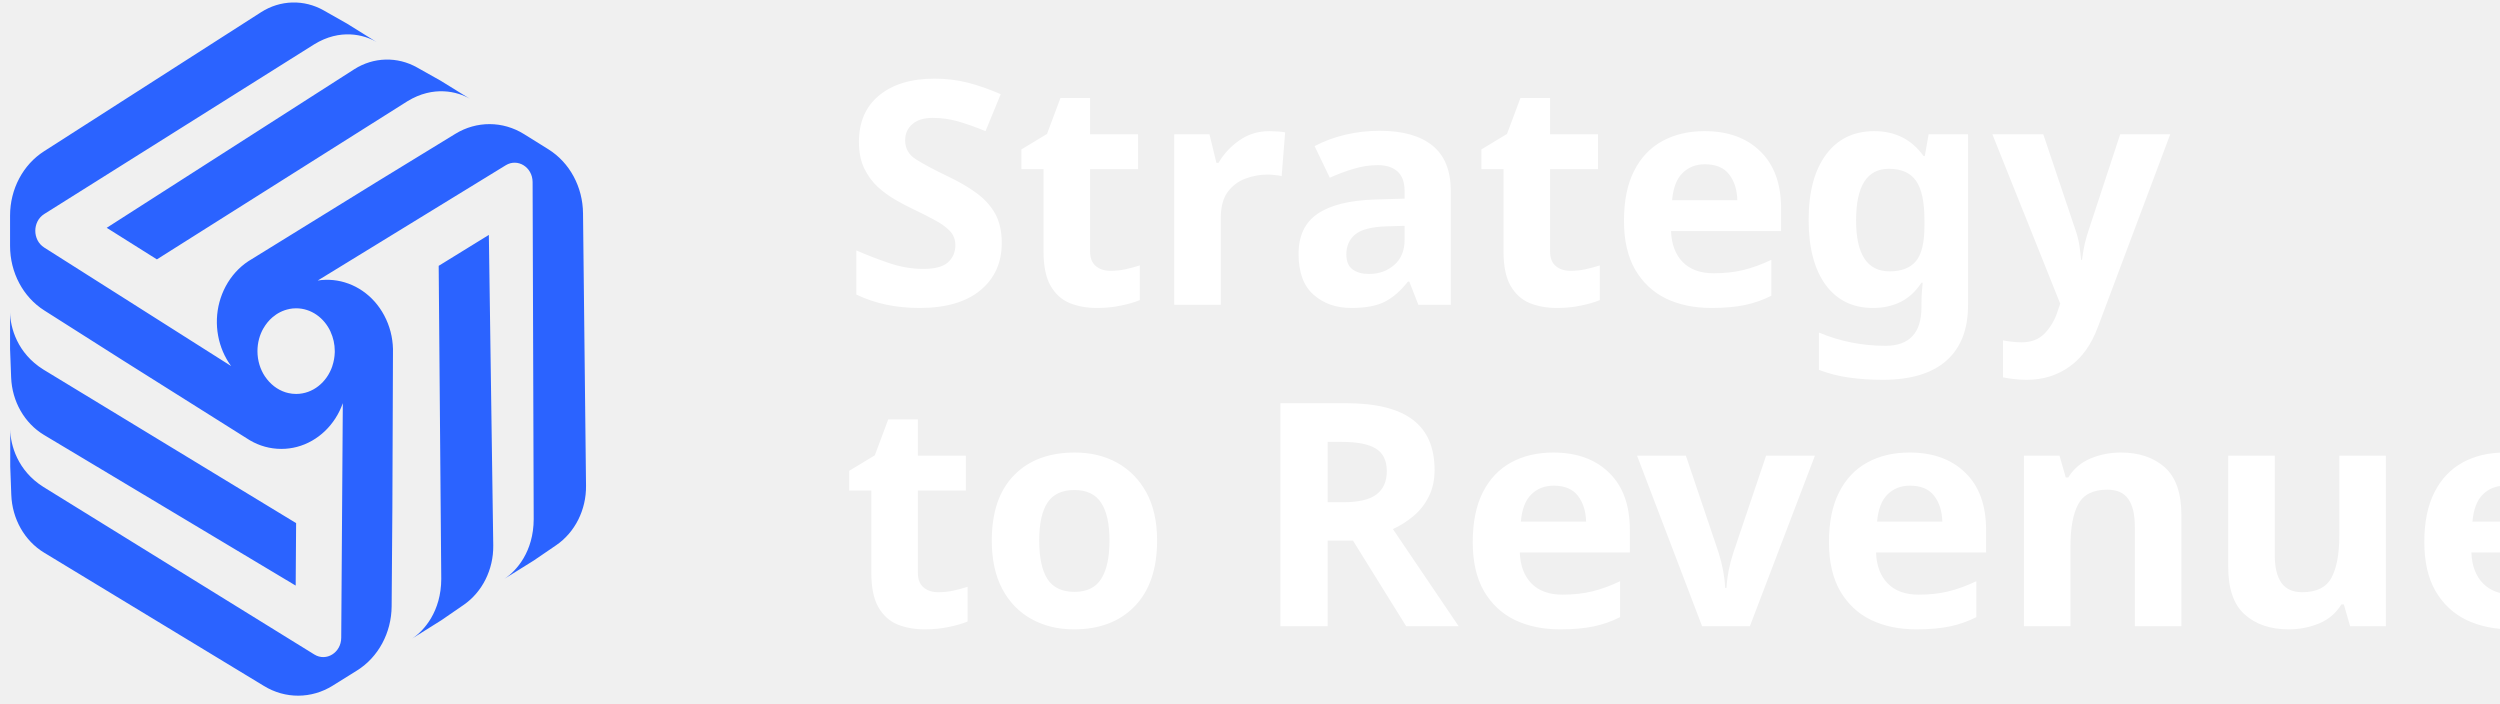
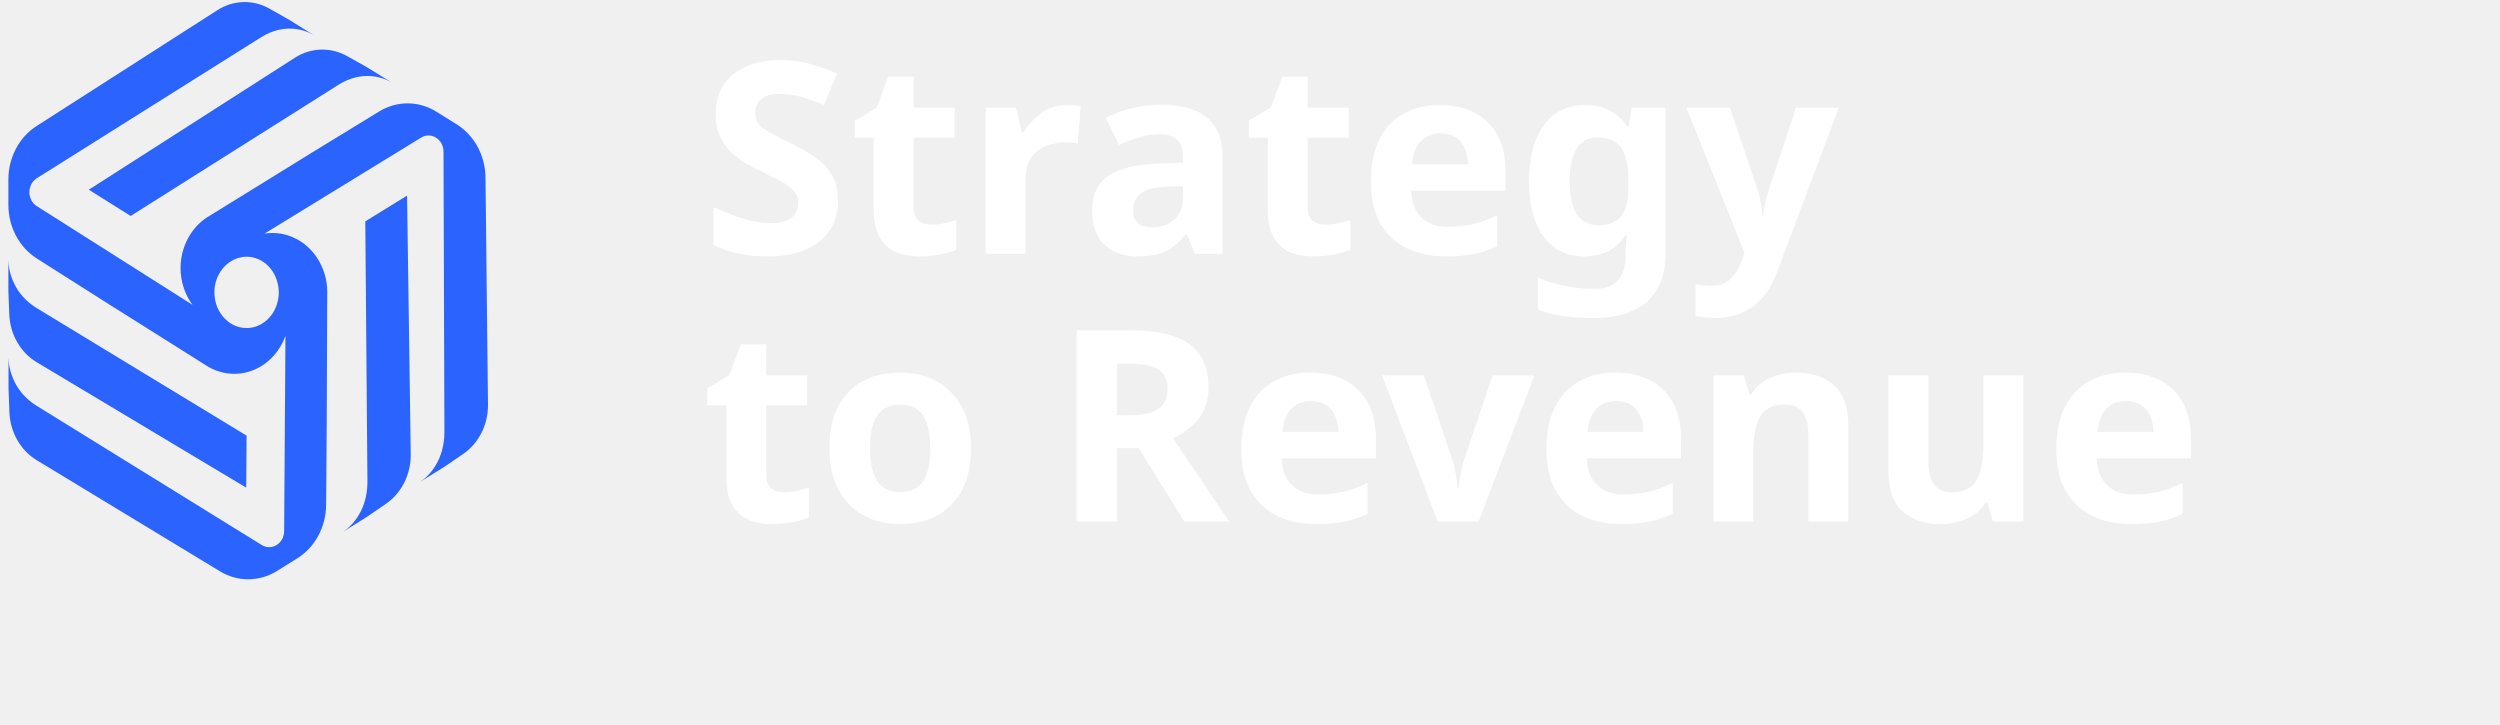
- <svg xmlns="http://www.w3.org/2000/svg" width="224px" height="63px" viewBox="0 0 224 63" version="1.1">
+ <svg xmlns="http://www.w3.org/2000/svg" width="269px" height="78px" viewBox="0 0 269 78" version="1.1">
  <style>
        
@font-face {
  font-family: 'Apercu';
  src: url("../fonts/Apercu/Apercu-Bold.eot");
  src: url("../fonts/Apercu/Apercu-Bold.eot?#iefix") format("embedded-opentype"), url("../fonts/Apercu/Apercu-Bold.woff2") format("woff2"), url("../fonts/Apercu/Apercu-Bold.woff") format("woff"), url("../fonts/Apercu/Apercu-Bold.ttf") format("truetype"), url("../fonts/Apercu/Apercu-Bold.svg#Apercu-Bold") format("svg");
  font-weight: bold;
  font-style: normal; }


        text {
            letter-spacing: .05m;
        }

        
    </style>
  <g id="Navigation-Bar" stroke="none" stroke-width="1" fill="none" fill-rule="evenodd" transform="translate(-68, -43)">
    <g id="Logo-Strategy-to-Revenue" transform="translate(56, 36)">
      <g id="Group-6" fill="#2B63FF">
        <path d="M37.821,42.215 C38.05,42.269 38.288,42.297 38.532,42.297 C40.023,42.297 41.294,41.253 41.782,39.79 C41.781,39.788 41.78,39.787 41.779,39.785 C41.904,39.41 41.981,39.009 41.994,38.589 C41.995,38.546 41.996,38.503 41.996,38.46 C41.996,37.832 41.856,37.241 41.615,36.718 C41.618,36.722 41.621,36.726 41.624,36.73 C41.053,35.481 39.883,34.624 38.532,34.624 C38.329,34.624 38.129,34.644 37.935,34.681 C37.935,34.682 37.935,34.684 37.934,34.685 C37.367,34.795 36.847,35.057 36.41,35.432 C36.09,35.708 35.815,36.046 35.598,36.428 C35.599,36.424 35.6,36.421 35.601,36.417 C35.264,37.008 35.068,37.709 35.068,38.46 C35.068,39.315 35.321,40.105 35.748,40.742 L35.752,40.742 C36.199,41.408 36.834,41.91 37.572,42.147 C37.654,42.173 37.737,42.196 37.822,42.215 L37.821,42.215 Z M32.708,39.797 C31.531,38.197 31.126,36.051 31.665,34.057 C31.795,33.579 31.979,33.108 32.22,32.657 C32.729,31.705 33.431,30.949 34.241,30.412 C34.329,30.354 34.418,30.299 34.509,30.246 L45.622,23.383 L52.8,18.991 C54.711,17.822 57.052,17.831 58.954,19.017 L61.14,20.38 C63.042,21.566 64.221,23.75 64.239,26.122 L64.508,50.525 C64.532,52.683 63.518,54.701 61.829,55.854 L59.831,57.219 L57.188,58.866 C58.273,58.163 59.81,56.427 59.819,53.521 L59.721,23.305 C59.716,22.642 59.383,22.104 58.916,21.812 C58.451,21.522 57.851,21.479 57.316,21.807 L47.757,27.667 L41.592,31.446 L40.467,32.135 C42.334,31.842 44.25,32.537 45.575,34.033 C45.894,34.394 46.179,34.801 46.42,35.252 C46.93,36.205 47.185,37.239 47.211,38.265 C47.213,38.376 47.212,38.487 47.21,38.598 L47.157,52.422 L47.091,61.331 C47.072,63.702 45.894,65.888 43.992,67.074 L41.806,68.437 C39.904,69.622 37.563,69.633 35.652,68.463 L15.946,56.514 C14.204,55.457 13.093,53.5 13.012,51.343 L12.917,48.793 L12.917,45.497 C12.939,46.864 13.563,49.169 15.889,50.63 L40.17,65.646 C40.704,65.974 41.302,65.932 41.769,65.64 C42.235,65.35 42.57,64.811 42.574,64.147 L42.654,52.278 L42.706,44.622 L42.716,43.125 C42.033,45.061 40.5,46.543 38.608,47.041 C38.159,47.159 37.69,47.222 37.208,47.222 C36.189,47.222 35.232,46.944 34.396,46.455 C34.306,46.401 34.218,46.345 34.129,46.288 L23.069,39.326 L15.958,34.81 C14.065,33.607 12.902,31.412 12.902,29.04 L12.902,26.315 C12.902,23.944 14.064,21.749 15.958,20.546 L35.393,8.093 C37.112,6.991 39.237,6.931 41.007,7.934 L43.1,9.12 L45.743,10.768 C44.636,10.105 42.476,9.536 40.141,10.98 L15.958,26.18 C15.428,26.516 15.163,27.096 15.163,27.679 C15.163,28.259 15.428,28.842 15.958,29.178 L25.437,35.187 L31.55,39.064 L32.708,39.797 Z M51.469,14.224 L54.118,15.862 C53.007,15.202 50.843,14.637 48.502,16.073 L26.057,30.24 L21.561,27.412 L43.746,13.202 C45.467,12.107 47.598,12.048 49.371,13.046 L51.469,14.224 Z M15.934,45.966 C14.19,44.914 13.078,42.963 12.998,40.814 L12.902,38.274 L12.902,34.99 C12.923,36.353 13.548,38.648 15.878,40.105 L38.532,53.871 L38.493,59.469 L15.934,45.966 Z M51.306,30.819 L55.801,28.048 L56.196,55.882 C56.22,58.037 55.211,60.055 53.533,61.206 L51.549,62.571 L48.923,64.218 C50.002,63.514 51.528,61.78 51.537,58.874 L51.306,30.819 Z" id="Combined-Shape-Copy-8" />
      </g>
-       <text id="Strategy-to-Revenue" font-family="Apercu-Bold, Apercu, sans-serif" font-size="28" font-weight="bold" line-spacing="30" fill="#FFFFFF">
+       <text id="Strategy-to-Revenue" font-family="Apercu-Bold, Apercu, sans-serif" font-size="28.8" font-weight="bold" line-spacing="30" fill="#FFFFFF">
        <tspan x="87.445" y="34.311">Strategy</tspan>
        <tspan x="87.445" y="63.111">to Revenue</tspan>
      </text>
    </g>
  </g>
</svg>
